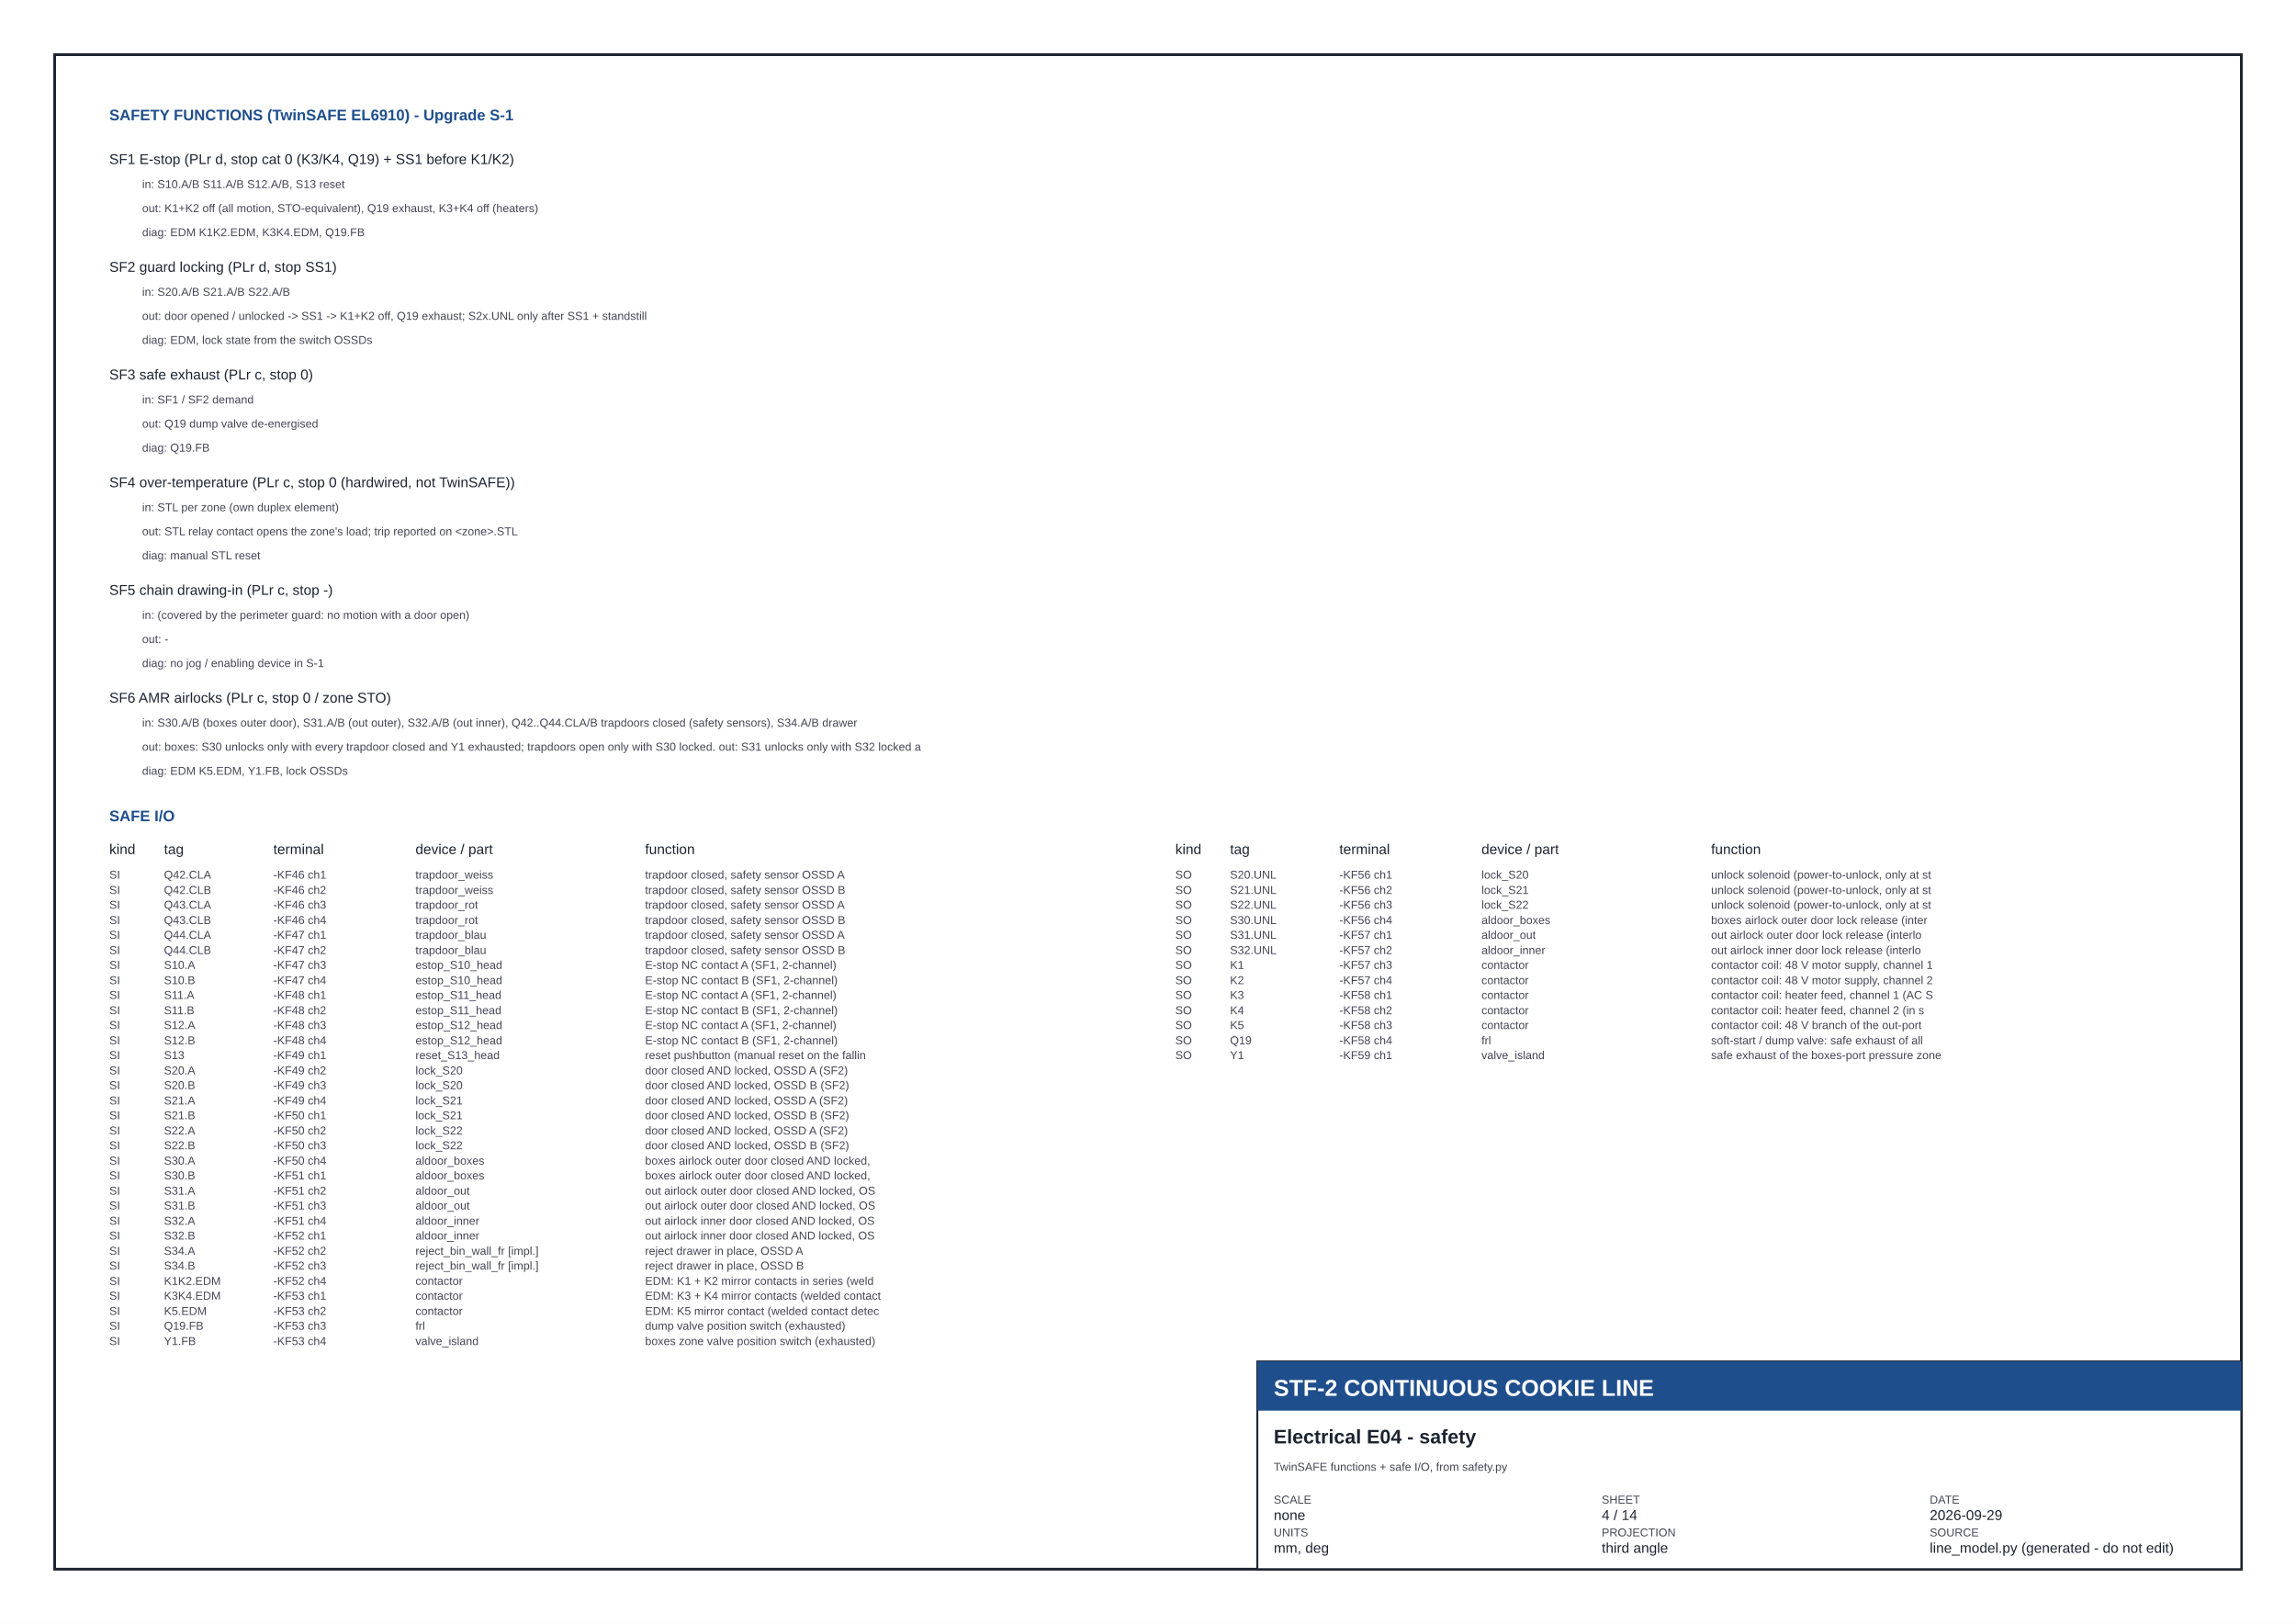
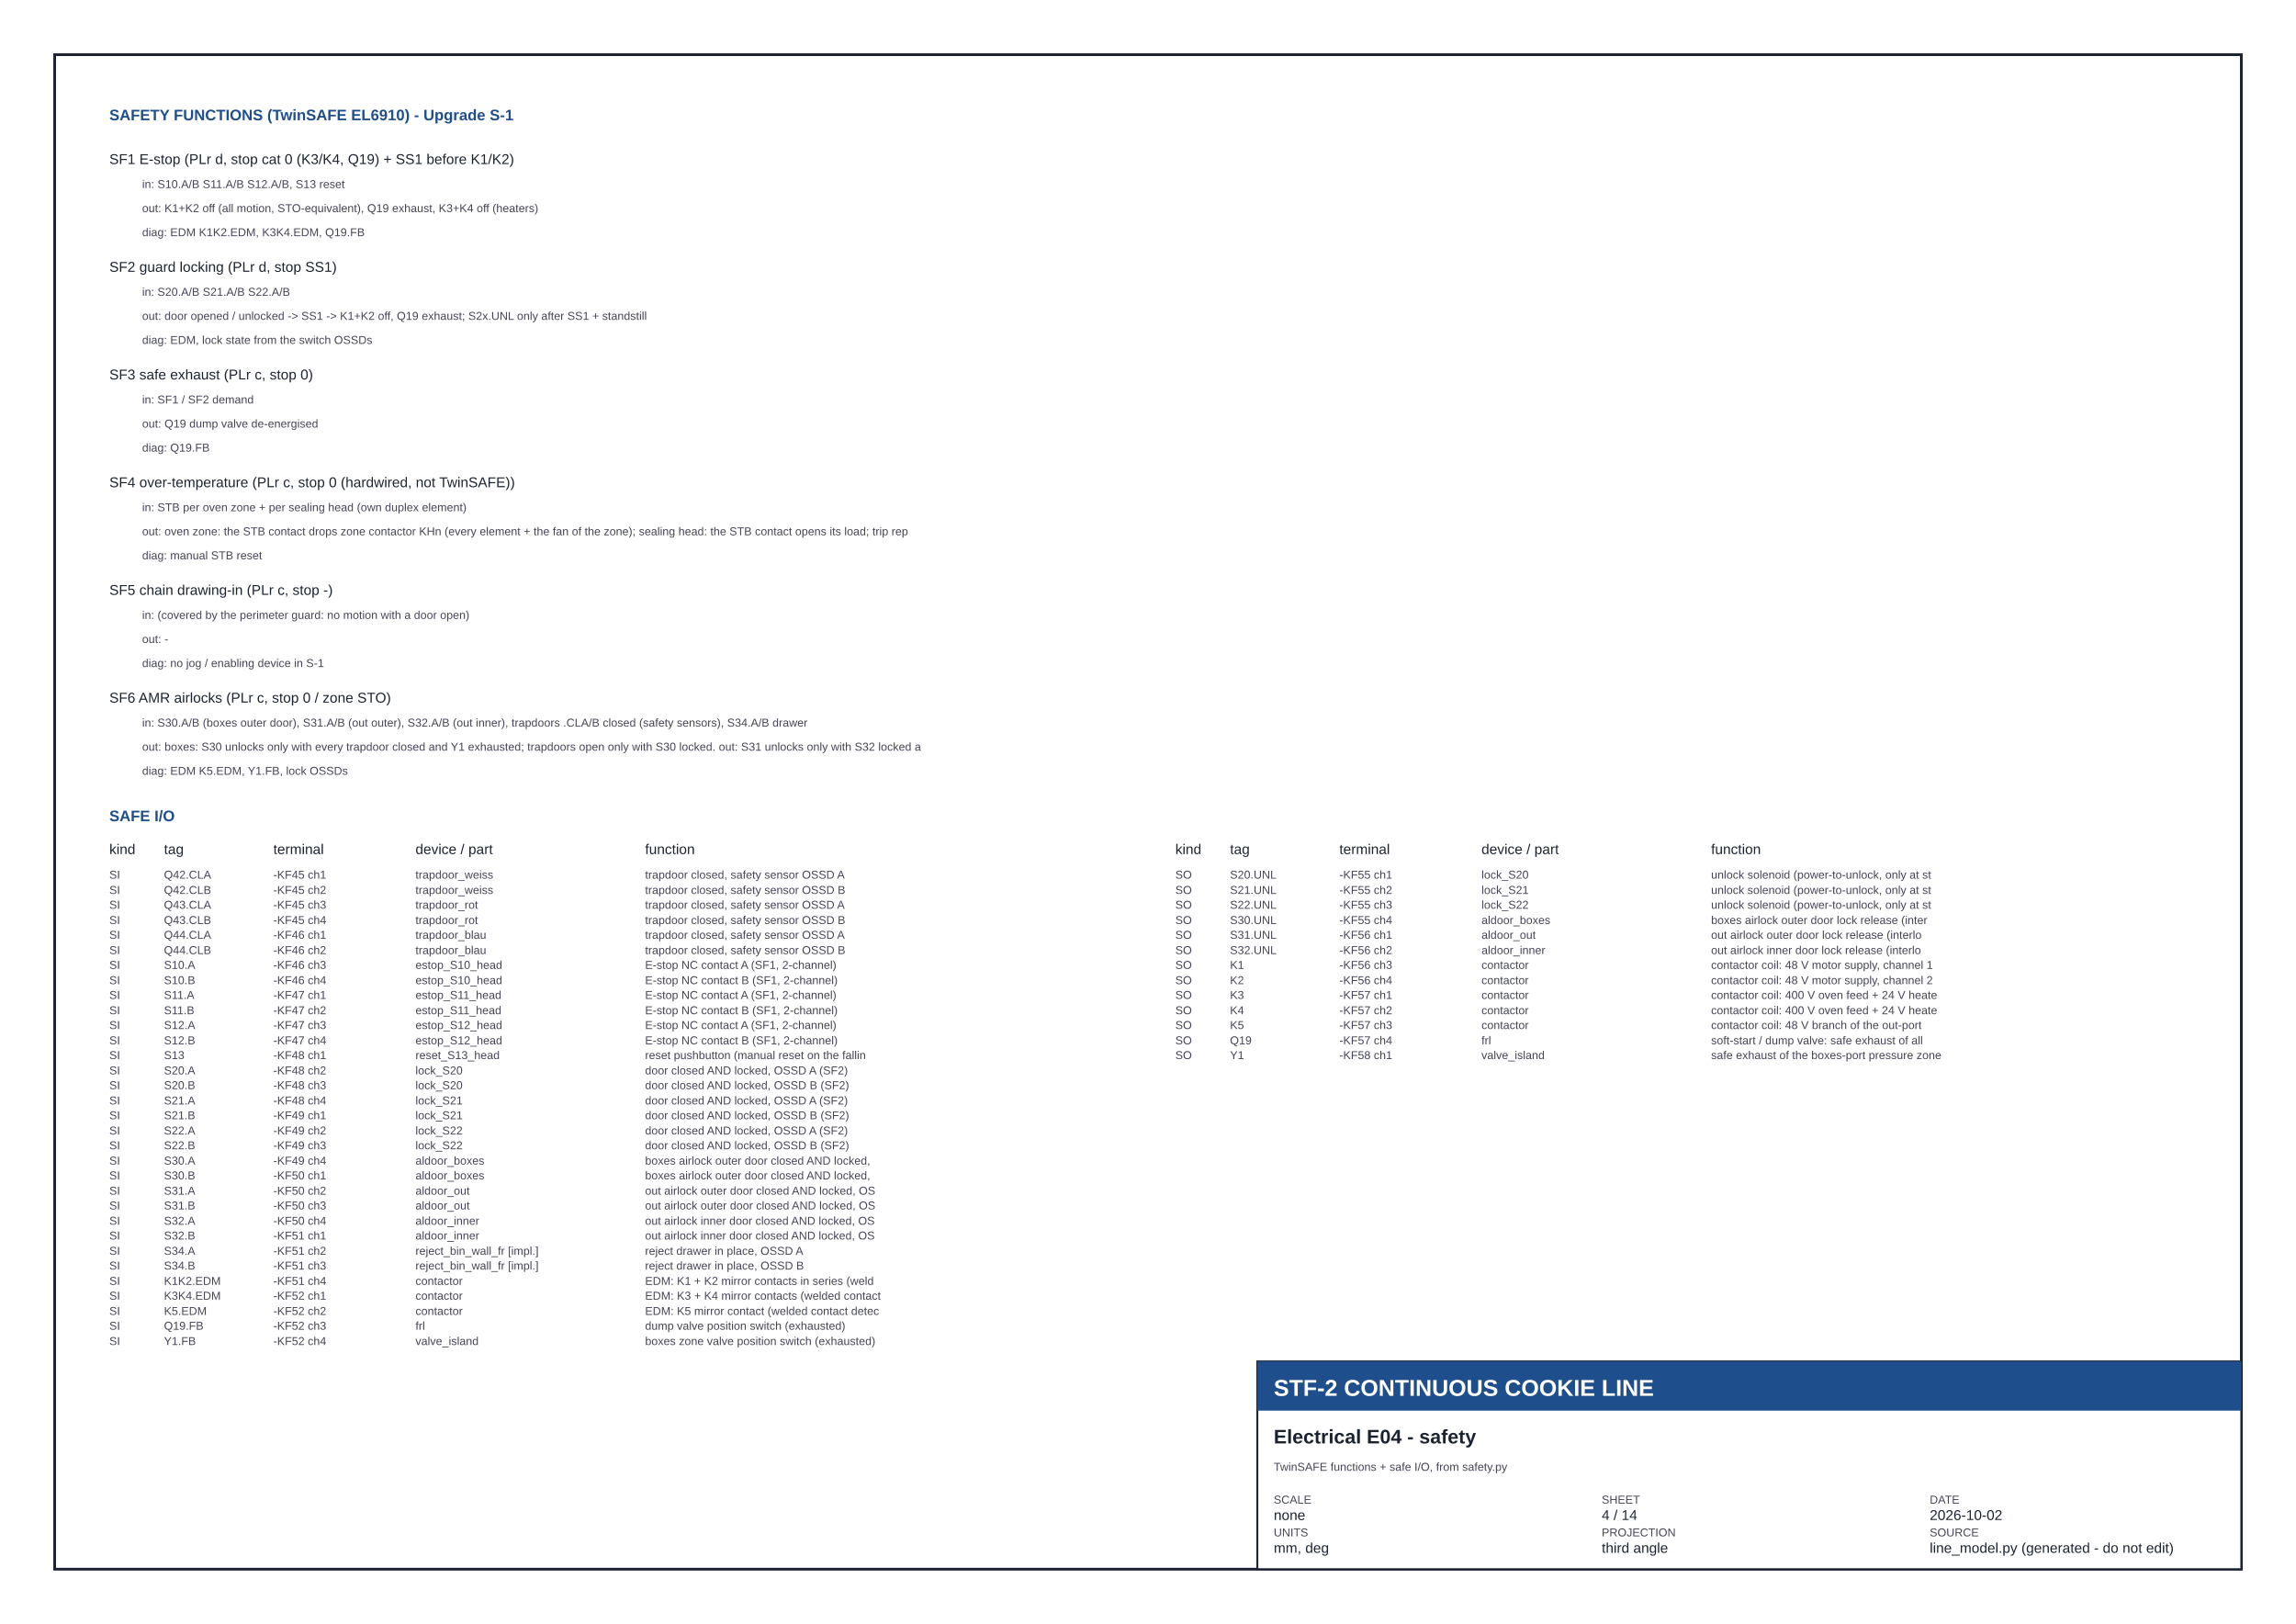
<svg xmlns="http://www.w3.org/2000/svg" width="420mm" height="297mm" viewBox="0 0 420 297">
  <defs>
    <marker id="a" viewBox="0 0 10 10" refX="5" refY="5" markerWidth="4" markerHeight="4" orient="auto-start-reverse">
      <path d="M0,2 L10,5 L0,8 z" fill="#1b2330" />
    </marker>
    <marker id="f" viewBox="0 0 10 10" refX="5" refY="5" markerWidth="5" markerHeight="5" orient="auto">
      <path d="M0,1 L10,5 L0,9 z" fill="#1f4e8c" />
    </marker>
    <pattern id="hatch" width="1.6" height="1.6" patternUnits="userSpaceOnUse" patternTransform="rotate(45)">
      <rect width="1.6" height="1.6" fill="#eef1f5" />
      <line x1="0" y1="0" x2="0" y2="1.6" stroke="#1b2330" stroke-width=".18" />
    </pattern>
  </defs>
  <style>
text{font-family:'Helvetica Neue',Arial,sans-serif;fill:#1b2330}
.vt{font-size:3.2px;font-weight:700;letter-spacing:.3px}
.dt{font-size:2.3px}
.dim{stroke:#1b2330;stroke-width:.15;fill:none}
.ext{stroke:#1b2330;stroke-width:.1}
.tb{font-size:2.6px}.tbh{font-size:4.2px;font-weight:700}.tbs{font-size:2.1px;fill:#445}
.nt{font-size:2.3px}.nh{font-size:2.8px;font-weight:700;fill:#1f4e8c}
.co{font-size:2.1px}.col{stroke:#1f4e8c;stroke-width:.15}
</style>
  <rect width="420" height="297" fill="#ffffff" />
  <rect x="10" y="10" width="400" height="277" fill="none" stroke="#1b2330" stroke-width=".5" />
  <text x="20.0" y="22.0" class="nh" text-anchor="start">SAFETY FUNCTIONS (TwinSAFE EL6910) - Upgrade S-1</text>
  <text x="20.0" y="30.0" class="tb" text-anchor="start">SF1  E-stop  (PLr d, stop cat 0 (K3/K4, Q19) + SS1 before K1/K2)</text>
  <text x="26.0" y="34.4" class="tbs" text-anchor="start">in:  S10.A/B S11.A/B S12.A/B, S13 reset</text>
  <text x="26.0" y="38.8" class="tbs" text-anchor="start">out: K1+K2 off (all motion, STO-equivalent), Q19 exhaust, K3+K4 off (heaters)</text>
  <text x="26.0" y="43.2" class="tbs" text-anchor="start">diag: EDM K1K2.EDM, K3K4.EDM, Q19.FB</text>
  <text x="20.0" y="49.7" class="tb" text-anchor="start">SF2  guard locking  (PLr d, stop SS1)</text>
  <text x="26.0" y="54.1" class="tbs" text-anchor="start">in:  S20.A/B S21.A/B S22.A/B</text>
  <text x="26.0" y="58.5" class="tbs" text-anchor="start">out: door opened / unlocked -&gt; SS1 -&gt; K1+K2 off, Q19 exhaust; S2x.UNL only after SS1 + standstill</text>
  <text x="26.0" y="62.9" class="tbs" text-anchor="start">diag: EDM, lock state from the switch OSSDs</text>
  <text x="20.0" y="69.4" class="tb" text-anchor="start">SF3  safe exhaust  (PLr c, stop 0)</text>
  <text x="26.0" y="73.8" class="tbs" text-anchor="start">in:  SF1 / SF2 demand</text>
  <text x="26.0" y="78.2" class="tbs" text-anchor="start">out: Q19 dump valve de-energised</text>
  <text x="26.0" y="82.6" class="tbs" text-anchor="start">diag: Q19.FB</text>
  <text x="20.0" y="89.1" class="tb" text-anchor="start">SF4  over-temperature  (PLr c, stop 0 (hardwired, not TwinSAFE))</text>
-   <text x="26.0" y="93.5" class="tbs" text-anchor="start">in:  STL per zone (own duplex element)</text>
-   <text x="26.0" y="97.9" class="tbs" text-anchor="start">out: STL relay contact opens the zone's load; trip reported on &lt;zone&gt;.STL</text>
-   <text x="26.0" y="102.3" class="tbs" text-anchor="start">diag: manual STL reset</text>
+   <text x="26.0" y="93.5" class="tbs" text-anchor="start">in:  STB per oven zone + per sealing head (own duplex element)</text>
+   <text x="26.0" y="97.9" class="tbs" text-anchor="start">out: oven zone: the STB contact drops zone contactor KHn (every element + the fan of the zone); sealing head: the STB contact opens its load; trip rep</text>
+   <text x="26.0" y="102.3" class="tbs" text-anchor="start">diag: manual STB reset</text>
  <text x="20.0" y="108.8" class="tb" text-anchor="start">SF5  chain drawing-in  (PLr c, stop -)</text>
  <text x="26.0" y="113.2" class="tbs" text-anchor="start">in:  (covered by the perimeter guard: no motion with a door open)</text>
  <text x="26.0" y="117.6" class="tbs" text-anchor="start">out: -</text>
  <text x="26.0" y="122.0" class="tbs" text-anchor="start">diag: no jog / enabling device in S-1</text>
  <text x="20.0" y="128.5" class="tb" text-anchor="start">SF6  AMR airlocks  (PLr c, stop 0 / zone STO)</text>
-   <text x="26.0" y="132.9" class="tbs" text-anchor="start">in:  S30.A/B (boxes outer door), S31.A/B (out outer), S32.A/B (out inner), Q42..Q44.CLA/B trapdoors closed (safety sensors), S34.A/B drawer</text>
+   <text x="26.0" y="132.9" class="tbs" text-anchor="start">in:  S30.A/B (boxes outer door), S31.A/B (out outer), S32.A/B (out inner), trapdoors .CLA/B closed (safety sensors), S34.A/B drawer</text>
  <text x="26.0" y="137.3" class="tbs" text-anchor="start">out: boxes: S30 unlocks only with every trapdoor closed and Y1 exhausted; trapdoors open only with S30 locked. out: S31 unlocks only with S32 locked a</text>
  <text x="26.0" y="141.7" class="tbs" text-anchor="start">diag: EDM K5.EDM, Y1.FB, lock OSSDs</text>
  <text x="20.0" y="150.2" class="nh" text-anchor="start">SAFE I/O</text>
  <text x="20.0" y="156.2" class="tb" text-anchor="start">kind</text>
  <text x="30.0" y="156.2" class="tb" text-anchor="start">tag</text>
  <text x="50.0" y="156.2" class="tb" text-anchor="start">terminal</text>
  <text x="76.0" y="156.2" class="tb" text-anchor="start">device / part</text>
  <text x="118.0" y="156.2" class="tb" text-anchor="start">function</text>
  <text x="20.0" y="160.7" class="tbs" text-anchor="start">SI</text>
  <text x="30.0" y="160.7" class="tbs" text-anchor="start">Q42.CLA</text>
-   <text x="50.0" y="160.7" class="tbs" text-anchor="start">-KF46 ch1</text>
+   <text x="50.0" y="160.7" class="tbs" text-anchor="start">-KF45 ch1</text>
  <text x="76.0" y="160.7" class="tbs" text-anchor="start">trapdoor_weiss</text>
  <text x="118.0" y="160.7" class="tbs" text-anchor="start">trapdoor closed, safety sensor OSSD A</text>
  <text x="20.0" y="163.5" class="tbs" text-anchor="start">SI</text>
  <text x="30.0" y="163.5" class="tbs" text-anchor="start">Q42.CLB</text>
-   <text x="50.0" y="163.5" class="tbs" text-anchor="start">-KF46 ch2</text>
+   <text x="50.0" y="163.5" class="tbs" text-anchor="start">-KF45 ch2</text>
  <text x="76.0" y="163.5" class="tbs" text-anchor="start">trapdoor_weiss</text>
  <text x="118.0" y="163.5" class="tbs" text-anchor="start">trapdoor closed, safety sensor OSSD B</text>
  <text x="20.0" y="166.2" class="tbs" text-anchor="start">SI</text>
  <text x="30.0" y="166.2" class="tbs" text-anchor="start">Q43.CLA</text>
-   <text x="50.0" y="166.2" class="tbs" text-anchor="start">-KF46 ch3</text>
+   <text x="50.0" y="166.2" class="tbs" text-anchor="start">-KF45 ch3</text>
  <text x="76.0" y="166.2" class="tbs" text-anchor="start">trapdoor_rot</text>
  <text x="118.0" y="166.2" class="tbs" text-anchor="start">trapdoor closed, safety sensor OSSD A</text>
  <text x="20.0" y="169.0" class="tbs" text-anchor="start">SI</text>
  <text x="30.0" y="169.0" class="tbs" text-anchor="start">Q43.CLB</text>
-   <text x="50.0" y="169.0" class="tbs" text-anchor="start">-KF46 ch4</text>
+   <text x="50.0" y="169.0" class="tbs" text-anchor="start">-KF45 ch4</text>
  <text x="76.0" y="169.0" class="tbs" text-anchor="start">trapdoor_rot</text>
  <text x="118.0" y="169.0" class="tbs" text-anchor="start">trapdoor closed, safety sensor OSSD B</text>
  <text x="20.0" y="171.7" class="tbs" text-anchor="start">SI</text>
  <text x="30.0" y="171.7" class="tbs" text-anchor="start">Q44.CLA</text>
-   <text x="50.0" y="171.7" class="tbs" text-anchor="start">-KF47 ch1</text>
+   <text x="50.0" y="171.7" class="tbs" text-anchor="start">-KF46 ch1</text>
  <text x="76.0" y="171.7" class="tbs" text-anchor="start">trapdoor_blau</text>
  <text x="118.0" y="171.7" class="tbs" text-anchor="start">trapdoor closed, safety sensor OSSD A</text>
  <text x="20.0" y="174.5" class="tbs" text-anchor="start">SI</text>
  <text x="30.0" y="174.5" class="tbs" text-anchor="start">Q44.CLB</text>
-   <text x="50.0" y="174.5" class="tbs" text-anchor="start">-KF47 ch2</text>
+   <text x="50.0" y="174.5" class="tbs" text-anchor="start">-KF46 ch2</text>
  <text x="76.0" y="174.5" class="tbs" text-anchor="start">trapdoor_blau</text>
  <text x="118.0" y="174.5" class="tbs" text-anchor="start">trapdoor closed, safety sensor OSSD B</text>
  <text x="20.0" y="177.2" class="tbs" text-anchor="start">SI</text>
  <text x="30.0" y="177.2" class="tbs" text-anchor="start">S10.A</text>
-   <text x="50.0" y="177.2" class="tbs" text-anchor="start">-KF47 ch3</text>
+   <text x="50.0" y="177.2" class="tbs" text-anchor="start">-KF46 ch3</text>
  <text x="76.0" y="177.2" class="tbs" text-anchor="start">estop_S10_head</text>
  <text x="118.0" y="177.2" class="tbs" text-anchor="start">E-stop NC contact A (SF1, 2-channel)</text>
  <text x="20.0" y="180.0" class="tbs" text-anchor="start">SI</text>
  <text x="30.0" y="180.0" class="tbs" text-anchor="start">S10.B</text>
-   <text x="50.0" y="180.0" class="tbs" text-anchor="start">-KF47 ch4</text>
+   <text x="50.0" y="180.0" class="tbs" text-anchor="start">-KF46 ch4</text>
  <text x="76.0" y="180.0" class="tbs" text-anchor="start">estop_S10_head</text>
  <text x="118.0" y="180.0" class="tbs" text-anchor="start">E-stop NC contact B (SF1, 2-channel)</text>
  <text x="20.0" y="182.7" class="tbs" text-anchor="start">SI</text>
  <text x="30.0" y="182.7" class="tbs" text-anchor="start">S11.A</text>
-   <text x="50.0" y="182.7" class="tbs" text-anchor="start">-KF48 ch1</text>
+   <text x="50.0" y="182.7" class="tbs" text-anchor="start">-KF47 ch1</text>
  <text x="76.0" y="182.7" class="tbs" text-anchor="start">estop_S11_head</text>
  <text x="118.0" y="182.7" class="tbs" text-anchor="start">E-stop NC contact A (SF1, 2-channel)</text>
  <text x="20.0" y="185.5" class="tbs" text-anchor="start">SI</text>
  <text x="30.0" y="185.5" class="tbs" text-anchor="start">S11.B</text>
-   <text x="50.0" y="185.5" class="tbs" text-anchor="start">-KF48 ch2</text>
+   <text x="50.0" y="185.5" class="tbs" text-anchor="start">-KF47 ch2</text>
  <text x="76.0" y="185.5" class="tbs" text-anchor="start">estop_S11_head</text>
  <text x="118.0" y="185.5" class="tbs" text-anchor="start">E-stop NC contact B (SF1, 2-channel)</text>
  <text x="20.0" y="188.2" class="tbs" text-anchor="start">SI</text>
  <text x="30.0" y="188.2" class="tbs" text-anchor="start">S12.A</text>
-   <text x="50.0" y="188.2" class="tbs" text-anchor="start">-KF48 ch3</text>
+   <text x="50.0" y="188.2" class="tbs" text-anchor="start">-KF47 ch3</text>
  <text x="76.0" y="188.2" class="tbs" text-anchor="start">estop_S12_head</text>
  <text x="118.0" y="188.2" class="tbs" text-anchor="start">E-stop NC contact A (SF1, 2-channel)</text>
  <text x="20.0" y="191.0" class="tbs" text-anchor="start">SI</text>
  <text x="30.0" y="191.0" class="tbs" text-anchor="start">S12.B</text>
-   <text x="50.0" y="191.0" class="tbs" text-anchor="start">-KF48 ch4</text>
+   <text x="50.0" y="191.0" class="tbs" text-anchor="start">-KF47 ch4</text>
  <text x="76.0" y="191.0" class="tbs" text-anchor="start">estop_S12_head</text>
  <text x="118.0" y="191.0" class="tbs" text-anchor="start">E-stop NC contact B (SF1, 2-channel)</text>
  <text x="20.0" y="193.7" class="tbs" text-anchor="start">SI</text>
  <text x="30.0" y="193.7" class="tbs" text-anchor="start">S13</text>
-   <text x="50.0" y="193.7" class="tbs" text-anchor="start">-KF49 ch1</text>
+   <text x="50.0" y="193.7" class="tbs" text-anchor="start">-KF48 ch1</text>
  <text x="76.0" y="193.7" class="tbs" text-anchor="start">reset_S13_head</text>
  <text x="118.0" y="193.7" class="tbs" text-anchor="start">reset pushbutton (manual reset on the fallin</text>
  <text x="20.0" y="196.5" class="tbs" text-anchor="start">SI</text>
  <text x="30.0" y="196.5" class="tbs" text-anchor="start">S20.A</text>
-   <text x="50.0" y="196.5" class="tbs" text-anchor="start">-KF49 ch2</text>
+   <text x="50.0" y="196.5" class="tbs" text-anchor="start">-KF48 ch2</text>
  <text x="76.0" y="196.5" class="tbs" text-anchor="start">lock_S20</text>
  <text x="118.0" y="196.5" class="tbs" text-anchor="start">door closed AND locked, OSSD A (SF2)</text>
  <text x="20.0" y="199.2" class="tbs" text-anchor="start">SI</text>
  <text x="30.0" y="199.2" class="tbs" text-anchor="start">S20.B</text>
-   <text x="50.0" y="199.2" class="tbs" text-anchor="start">-KF49 ch3</text>
+   <text x="50.0" y="199.2" class="tbs" text-anchor="start">-KF48 ch3</text>
  <text x="76.0" y="199.2" class="tbs" text-anchor="start">lock_S20</text>
  <text x="118.0" y="199.2" class="tbs" text-anchor="start">door closed AND locked, OSSD B (SF2)</text>
  <text x="20.0" y="202.0" class="tbs" text-anchor="start">SI</text>
  <text x="30.0" y="202.0" class="tbs" text-anchor="start">S21.A</text>
-   <text x="50.0" y="202.0" class="tbs" text-anchor="start">-KF49 ch4</text>
+   <text x="50.0" y="202.0" class="tbs" text-anchor="start">-KF48 ch4</text>
  <text x="76.0" y="202.0" class="tbs" text-anchor="start">lock_S21</text>
  <text x="118.0" y="202.0" class="tbs" text-anchor="start">door closed AND locked, OSSD A (SF2)</text>
  <text x="20.0" y="204.7" class="tbs" text-anchor="start">SI</text>
  <text x="30.0" y="204.7" class="tbs" text-anchor="start">S21.B</text>
-   <text x="50.0" y="204.7" class="tbs" text-anchor="start">-KF50 ch1</text>
+   <text x="50.0" y="204.7" class="tbs" text-anchor="start">-KF49 ch1</text>
  <text x="76.0" y="204.7" class="tbs" text-anchor="start">lock_S21</text>
  <text x="118.0" y="204.7" class="tbs" text-anchor="start">door closed AND locked, OSSD B (SF2)</text>
  <text x="20.0" y="207.5" class="tbs" text-anchor="start">SI</text>
  <text x="30.0" y="207.5" class="tbs" text-anchor="start">S22.A</text>
-   <text x="50.0" y="207.5" class="tbs" text-anchor="start">-KF50 ch2</text>
+   <text x="50.0" y="207.5" class="tbs" text-anchor="start">-KF49 ch2</text>
  <text x="76.0" y="207.5" class="tbs" text-anchor="start">lock_S22</text>
  <text x="118.0" y="207.5" class="tbs" text-anchor="start">door closed AND locked, OSSD A (SF2)</text>
  <text x="20.0" y="210.2" class="tbs" text-anchor="start">SI</text>
  <text x="30.0" y="210.2" class="tbs" text-anchor="start">S22.B</text>
-   <text x="50.0" y="210.2" class="tbs" text-anchor="start">-KF50 ch3</text>
+   <text x="50.0" y="210.2" class="tbs" text-anchor="start">-KF49 ch3</text>
  <text x="76.0" y="210.2" class="tbs" text-anchor="start">lock_S22</text>
  <text x="118.0" y="210.2" class="tbs" text-anchor="start">door closed AND locked, OSSD B (SF2)</text>
  <text x="20.0" y="213.0" class="tbs" text-anchor="start">SI</text>
  <text x="30.0" y="213.0" class="tbs" text-anchor="start">S30.A</text>
-   <text x="50.0" y="213.0" class="tbs" text-anchor="start">-KF50 ch4</text>
+   <text x="50.0" y="213.0" class="tbs" text-anchor="start">-KF49 ch4</text>
  <text x="76.0" y="213.0" class="tbs" text-anchor="start">aldoor_boxes</text>
  <text x="118.0" y="213.0" class="tbs" text-anchor="start">boxes airlock outer door closed AND locked, </text>
  <text x="20.0" y="215.7" class="tbs" text-anchor="start">SI</text>
  <text x="30.0" y="215.7" class="tbs" text-anchor="start">S30.B</text>
-   <text x="50.0" y="215.7" class="tbs" text-anchor="start">-KF51 ch1</text>
+   <text x="50.0" y="215.7" class="tbs" text-anchor="start">-KF50 ch1</text>
  <text x="76.0" y="215.7" class="tbs" text-anchor="start">aldoor_boxes</text>
  <text x="118.0" y="215.7" class="tbs" text-anchor="start">boxes airlock outer door closed AND locked, </text>
  <text x="20.0" y="218.5" class="tbs" text-anchor="start">SI</text>
  <text x="30.0" y="218.5" class="tbs" text-anchor="start">S31.A</text>
-   <text x="50.0" y="218.5" class="tbs" text-anchor="start">-KF51 ch2</text>
+   <text x="50.0" y="218.5" class="tbs" text-anchor="start">-KF50 ch2</text>
  <text x="76.0" y="218.5" class="tbs" text-anchor="start">aldoor_out</text>
  <text x="118.0" y="218.5" class="tbs" text-anchor="start">out airlock outer door closed AND locked, OS</text>
  <text x="20.0" y="221.2" class="tbs" text-anchor="start">SI</text>
  <text x="30.0" y="221.2" class="tbs" text-anchor="start">S31.B</text>
-   <text x="50.0" y="221.2" class="tbs" text-anchor="start">-KF51 ch3</text>
+   <text x="50.0" y="221.2" class="tbs" text-anchor="start">-KF50 ch3</text>
  <text x="76.0" y="221.2" class="tbs" text-anchor="start">aldoor_out</text>
  <text x="118.0" y="221.2" class="tbs" text-anchor="start">out airlock outer door closed AND locked, OS</text>
  <text x="20.0" y="224.0" class="tbs" text-anchor="start">SI</text>
  <text x="30.0" y="224.0" class="tbs" text-anchor="start">S32.A</text>
-   <text x="50.0" y="224.0" class="tbs" text-anchor="start">-KF51 ch4</text>
+   <text x="50.0" y="224.0" class="tbs" text-anchor="start">-KF50 ch4</text>
  <text x="76.0" y="224.0" class="tbs" text-anchor="start">aldoor_inner</text>
  <text x="118.0" y="224.0" class="tbs" text-anchor="start">out airlock inner door closed AND locked, OS</text>
  <text x="20.0" y="226.7" class="tbs" text-anchor="start">SI</text>
  <text x="30.0" y="226.7" class="tbs" text-anchor="start">S32.B</text>
-   <text x="50.0" y="226.7" class="tbs" text-anchor="start">-KF52 ch1</text>
+   <text x="50.0" y="226.7" class="tbs" text-anchor="start">-KF51 ch1</text>
  <text x="76.0" y="226.7" class="tbs" text-anchor="start">aldoor_inner</text>
  <text x="118.0" y="226.7" class="tbs" text-anchor="start">out airlock inner door closed AND locked, OS</text>
  <text x="20.0" y="229.5" class="tbs" text-anchor="start">SI</text>
  <text x="30.0" y="229.5" class="tbs" text-anchor="start">S34.A</text>
-   <text x="50.0" y="229.5" class="tbs" text-anchor="start">-KF52 ch2</text>
+   <text x="50.0" y="229.5" class="tbs" text-anchor="start">-KF51 ch2</text>
  <text x="76.0" y="229.5" class="tbs" text-anchor="start">reject_bin_wall_fr [impl.]</text>
  <text x="118.0" y="229.5" class="tbs" text-anchor="start">reject drawer in place, OSSD A</text>
  <text x="20.0" y="232.2" class="tbs" text-anchor="start">SI</text>
  <text x="30.0" y="232.2" class="tbs" text-anchor="start">S34.B</text>
-   <text x="50.0" y="232.2" class="tbs" text-anchor="start">-KF52 ch3</text>
+   <text x="50.0" y="232.2" class="tbs" text-anchor="start">-KF51 ch3</text>
  <text x="76.0" y="232.2" class="tbs" text-anchor="start">reject_bin_wall_fr [impl.]</text>
  <text x="118.0" y="232.2" class="tbs" text-anchor="start">reject drawer in place, OSSD B</text>
  <text x="20.0" y="235.0" class="tbs" text-anchor="start">SI</text>
  <text x="30.0" y="235.0" class="tbs" text-anchor="start">K1K2.EDM</text>
-   <text x="50.0" y="235.0" class="tbs" text-anchor="start">-KF52 ch4</text>
+   <text x="50.0" y="235.0" class="tbs" text-anchor="start">-KF51 ch4</text>
  <text x="76.0" y="235.0" class="tbs" text-anchor="start">contactor</text>
  <text x="118.0" y="235.0" class="tbs" text-anchor="start">EDM: K1 + K2 mirror contacts in series (weld</text>
  <text x="20.0" y="237.7" class="tbs" text-anchor="start">SI</text>
  <text x="30.0" y="237.7" class="tbs" text-anchor="start">K3K4.EDM</text>
-   <text x="50.0" y="237.7" class="tbs" text-anchor="start">-KF53 ch1</text>
+   <text x="50.0" y="237.7" class="tbs" text-anchor="start">-KF52 ch1</text>
  <text x="76.0" y="237.7" class="tbs" text-anchor="start">contactor</text>
  <text x="118.0" y="237.7" class="tbs" text-anchor="start">EDM: K3 + K4 mirror contacts (welded contact</text>
  <text x="20.0" y="240.5" class="tbs" text-anchor="start">SI</text>
  <text x="30.0" y="240.5" class="tbs" text-anchor="start">K5.EDM</text>
-   <text x="50.0" y="240.5" class="tbs" text-anchor="start">-KF53 ch2</text>
+   <text x="50.0" y="240.5" class="tbs" text-anchor="start">-KF52 ch2</text>
  <text x="76.0" y="240.5" class="tbs" text-anchor="start">contactor</text>
  <text x="118.0" y="240.5" class="tbs" text-anchor="start">EDM: K5 mirror contact (welded contact detec</text>
  <text x="20.0" y="243.2" class="tbs" text-anchor="start">SI</text>
  <text x="30.0" y="243.2" class="tbs" text-anchor="start">Q19.FB</text>
-   <text x="50.0" y="243.2" class="tbs" text-anchor="start">-KF53 ch3</text>
+   <text x="50.0" y="243.2" class="tbs" text-anchor="start">-KF52 ch3</text>
  <text x="76.0" y="243.2" class="tbs" text-anchor="start">frl</text>
  <text x="118.0" y="243.2" class="tbs" text-anchor="start">dump valve position switch (exhausted)</text>
  <text x="20.0" y="246.0" class="tbs" text-anchor="start">SI</text>
  <text x="30.0" y="246.0" class="tbs" text-anchor="start">Y1.FB</text>
-   <text x="50.0" y="246.0" class="tbs" text-anchor="start">-KF53 ch4</text>
+   <text x="50.0" y="246.0" class="tbs" text-anchor="start">-KF52 ch4</text>
  <text x="76.0" y="246.0" class="tbs" text-anchor="start">valve_island</text>
  <text x="118.0" y="246.0" class="tbs" text-anchor="start">boxes zone valve position switch (exhausted)</text>
  <text x="215.0" y="156.2" class="tb" text-anchor="start">kind</text>
  <text x="225.0" y="156.2" class="tb" text-anchor="start">tag</text>
  <text x="245.0" y="156.2" class="tb" text-anchor="start">terminal</text>
  <text x="271.0" y="156.2" class="tb" text-anchor="start">device / part</text>
  <text x="313.0" y="156.2" class="tb" text-anchor="start">function</text>
  <text x="215.0" y="160.7" class="tbs" text-anchor="start">SO</text>
  <text x="225.0" y="160.7" class="tbs" text-anchor="start">S20.UNL</text>
-   <text x="245.0" y="160.7" class="tbs" text-anchor="start">-KF56 ch1</text>
+   <text x="245.0" y="160.7" class="tbs" text-anchor="start">-KF55 ch1</text>
  <text x="271.0" y="160.7" class="tbs" text-anchor="start">lock_S20</text>
  <text x="313.0" y="160.7" class="tbs" text-anchor="start">unlock solenoid (power-to-unlock, only at st</text>
  <text x="215.0" y="163.5" class="tbs" text-anchor="start">SO</text>
  <text x="225.0" y="163.5" class="tbs" text-anchor="start">S21.UNL</text>
-   <text x="245.0" y="163.5" class="tbs" text-anchor="start">-KF56 ch2</text>
+   <text x="245.0" y="163.5" class="tbs" text-anchor="start">-KF55 ch2</text>
  <text x="271.0" y="163.5" class="tbs" text-anchor="start">lock_S21</text>
  <text x="313.0" y="163.5" class="tbs" text-anchor="start">unlock solenoid (power-to-unlock, only at st</text>
  <text x="215.0" y="166.2" class="tbs" text-anchor="start">SO</text>
  <text x="225.0" y="166.2" class="tbs" text-anchor="start">S22.UNL</text>
-   <text x="245.0" y="166.2" class="tbs" text-anchor="start">-KF56 ch3</text>
+   <text x="245.0" y="166.2" class="tbs" text-anchor="start">-KF55 ch3</text>
  <text x="271.0" y="166.2" class="tbs" text-anchor="start">lock_S22</text>
  <text x="313.0" y="166.2" class="tbs" text-anchor="start">unlock solenoid (power-to-unlock, only at st</text>
  <text x="215.0" y="169.0" class="tbs" text-anchor="start">SO</text>
  <text x="225.0" y="169.0" class="tbs" text-anchor="start">S30.UNL</text>
-   <text x="245.0" y="169.0" class="tbs" text-anchor="start">-KF56 ch4</text>
+   <text x="245.0" y="169.0" class="tbs" text-anchor="start">-KF55 ch4</text>
  <text x="271.0" y="169.0" class="tbs" text-anchor="start">aldoor_boxes</text>
  <text x="313.0" y="169.0" class="tbs" text-anchor="start">boxes airlock outer door lock release (inter</text>
  <text x="215.0" y="171.7" class="tbs" text-anchor="start">SO</text>
  <text x="225.0" y="171.7" class="tbs" text-anchor="start">S31.UNL</text>
-   <text x="245.0" y="171.7" class="tbs" text-anchor="start">-KF57 ch1</text>
+   <text x="245.0" y="171.7" class="tbs" text-anchor="start">-KF56 ch1</text>
  <text x="271.0" y="171.7" class="tbs" text-anchor="start">aldoor_out</text>
  <text x="313.0" y="171.7" class="tbs" text-anchor="start">out airlock outer door lock release (interlo</text>
  <text x="215.0" y="174.5" class="tbs" text-anchor="start">SO</text>
  <text x="225.0" y="174.5" class="tbs" text-anchor="start">S32.UNL</text>
-   <text x="245.0" y="174.5" class="tbs" text-anchor="start">-KF57 ch2</text>
+   <text x="245.0" y="174.5" class="tbs" text-anchor="start">-KF56 ch2</text>
  <text x="271.0" y="174.5" class="tbs" text-anchor="start">aldoor_inner</text>
  <text x="313.0" y="174.5" class="tbs" text-anchor="start">out airlock inner door lock release (interlo</text>
  <text x="215.0" y="177.2" class="tbs" text-anchor="start">SO</text>
  <text x="225.0" y="177.2" class="tbs" text-anchor="start">K1</text>
-   <text x="245.0" y="177.2" class="tbs" text-anchor="start">-KF57 ch3</text>
+   <text x="245.0" y="177.2" class="tbs" text-anchor="start">-KF56 ch3</text>
  <text x="271.0" y="177.2" class="tbs" text-anchor="start">contactor</text>
  <text x="313.0" y="177.2" class="tbs" text-anchor="start">contactor coil: 48 V motor supply, channel 1</text>
  <text x="215.0" y="180.0" class="tbs" text-anchor="start">SO</text>
  <text x="225.0" y="180.0" class="tbs" text-anchor="start">K2</text>
-   <text x="245.0" y="180.0" class="tbs" text-anchor="start">-KF57 ch4</text>
+   <text x="245.0" y="180.0" class="tbs" text-anchor="start">-KF56 ch4</text>
  <text x="271.0" y="180.0" class="tbs" text-anchor="start">contactor</text>
  <text x="313.0" y="180.0" class="tbs" text-anchor="start">contactor coil: 48 V motor supply, channel 2</text>
  <text x="215.0" y="182.7" class="tbs" text-anchor="start">SO</text>
  <text x="225.0" y="182.7" class="tbs" text-anchor="start">K3</text>
-   <text x="245.0" y="182.7" class="tbs" text-anchor="start">-KF58 ch1</text>
+   <text x="245.0" y="182.7" class="tbs" text-anchor="start">-KF57 ch1</text>
  <text x="271.0" y="182.7" class="tbs" text-anchor="start">contactor</text>
-   <text x="313.0" y="182.7" class="tbs" text-anchor="start">contactor coil: heater feed, channel 1 (AC S</text>
+   <text x="313.0" y="182.7" class="tbs" text-anchor="start">contactor coil: 400 V oven feed + 24 V heate</text>
  <text x="215.0" y="185.5" class="tbs" text-anchor="start">SO</text>
  <text x="225.0" y="185.5" class="tbs" text-anchor="start">K4</text>
-   <text x="245.0" y="185.5" class="tbs" text-anchor="start">-KF58 ch2</text>
+   <text x="245.0" y="185.5" class="tbs" text-anchor="start">-KF57 ch2</text>
  <text x="271.0" y="185.5" class="tbs" text-anchor="start">contactor</text>
-   <text x="313.0" y="185.5" class="tbs" text-anchor="start">contactor coil: heater feed, channel 2 (in s</text>
+   <text x="313.0" y="185.5" class="tbs" text-anchor="start">contactor coil: 400 V oven feed + 24 V heate</text>
  <text x="215.0" y="188.2" class="tbs" text-anchor="start">SO</text>
  <text x="225.0" y="188.2" class="tbs" text-anchor="start">K5</text>
-   <text x="245.0" y="188.2" class="tbs" text-anchor="start">-KF58 ch3</text>
+   <text x="245.0" y="188.2" class="tbs" text-anchor="start">-KF57 ch3</text>
  <text x="271.0" y="188.2" class="tbs" text-anchor="start">contactor</text>
  <text x="313.0" y="188.2" class="tbs" text-anchor="start">contactor coil: 48 V branch of the out-port </text>
  <text x="215.0" y="191.0" class="tbs" text-anchor="start">SO</text>
  <text x="225.0" y="191.0" class="tbs" text-anchor="start">Q19</text>
-   <text x="245.0" y="191.0" class="tbs" text-anchor="start">-KF58 ch4</text>
+   <text x="245.0" y="191.0" class="tbs" text-anchor="start">-KF57 ch4</text>
  <text x="271.0" y="191.0" class="tbs" text-anchor="start">frl</text>
  <text x="313.0" y="191.0" class="tbs" text-anchor="start">soft-start / dump valve: safe exhaust of all</text>
  <text x="215.0" y="193.7" class="tbs" text-anchor="start">SO</text>
  <text x="225.0" y="193.7" class="tbs" text-anchor="start">Y1</text>
-   <text x="245.0" y="193.7" class="tbs" text-anchor="start">-KF59 ch1</text>
+   <text x="245.0" y="193.7" class="tbs" text-anchor="start">-KF58 ch1</text>
  <text x="271.0" y="193.7" class="tbs" text-anchor="start">valve_island</text>
  <text x="313.0" y="193.7" class="tbs" text-anchor="start">safe exhaust of the boxes-port pressure zone</text>
  <rect x="230" y="249" width="180" height="38" fill="#fff" stroke="#1b2330" stroke-width=".35" />
  <rect x="230" y="249" width="180" height="9" fill="#1f4e8c" />
  <text x="233" y="255.3" class="tbh" style="fill:#fff">STF-2 CONTINUOUS COOKIE LINE</text>
  <text x="233" y="264" class="tbh" style="font-size:3.6px">Electrical E04 - safety</text>
  <text x="233" y="269" class="tbs">TwinSAFE functions + safe I/O, from safety.py</text>
  <text x="233" y="275" class="tbs">SCALE</text>
  <text x="233" y="278" class="tb">none</text>
  <text x="293" y="275" class="tbs">SHEET</text>
  <text x="293" y="278" class="tb">4 / 14</text>
  <text x="353" y="275" class="tbs">DATE</text>
-   <text x="353" y="278" class="tb">2026-09-29</text>
+   <text x="353" y="278" class="tb">2026-10-02</text>
  <text x="233" y="281" class="tbs">UNITS</text>
  <text x="233" y="284" class="tb">mm, deg</text>
  <text x="293" y="281" class="tbs">PROJECTION</text>
  <text x="293" y="284" class="tb">third angle</text>
  <text x="353" y="281" class="tbs">SOURCE</text>
  <text x="353" y="284" class="tb">line_model.py (generated - do not edit)</text>
</svg>
